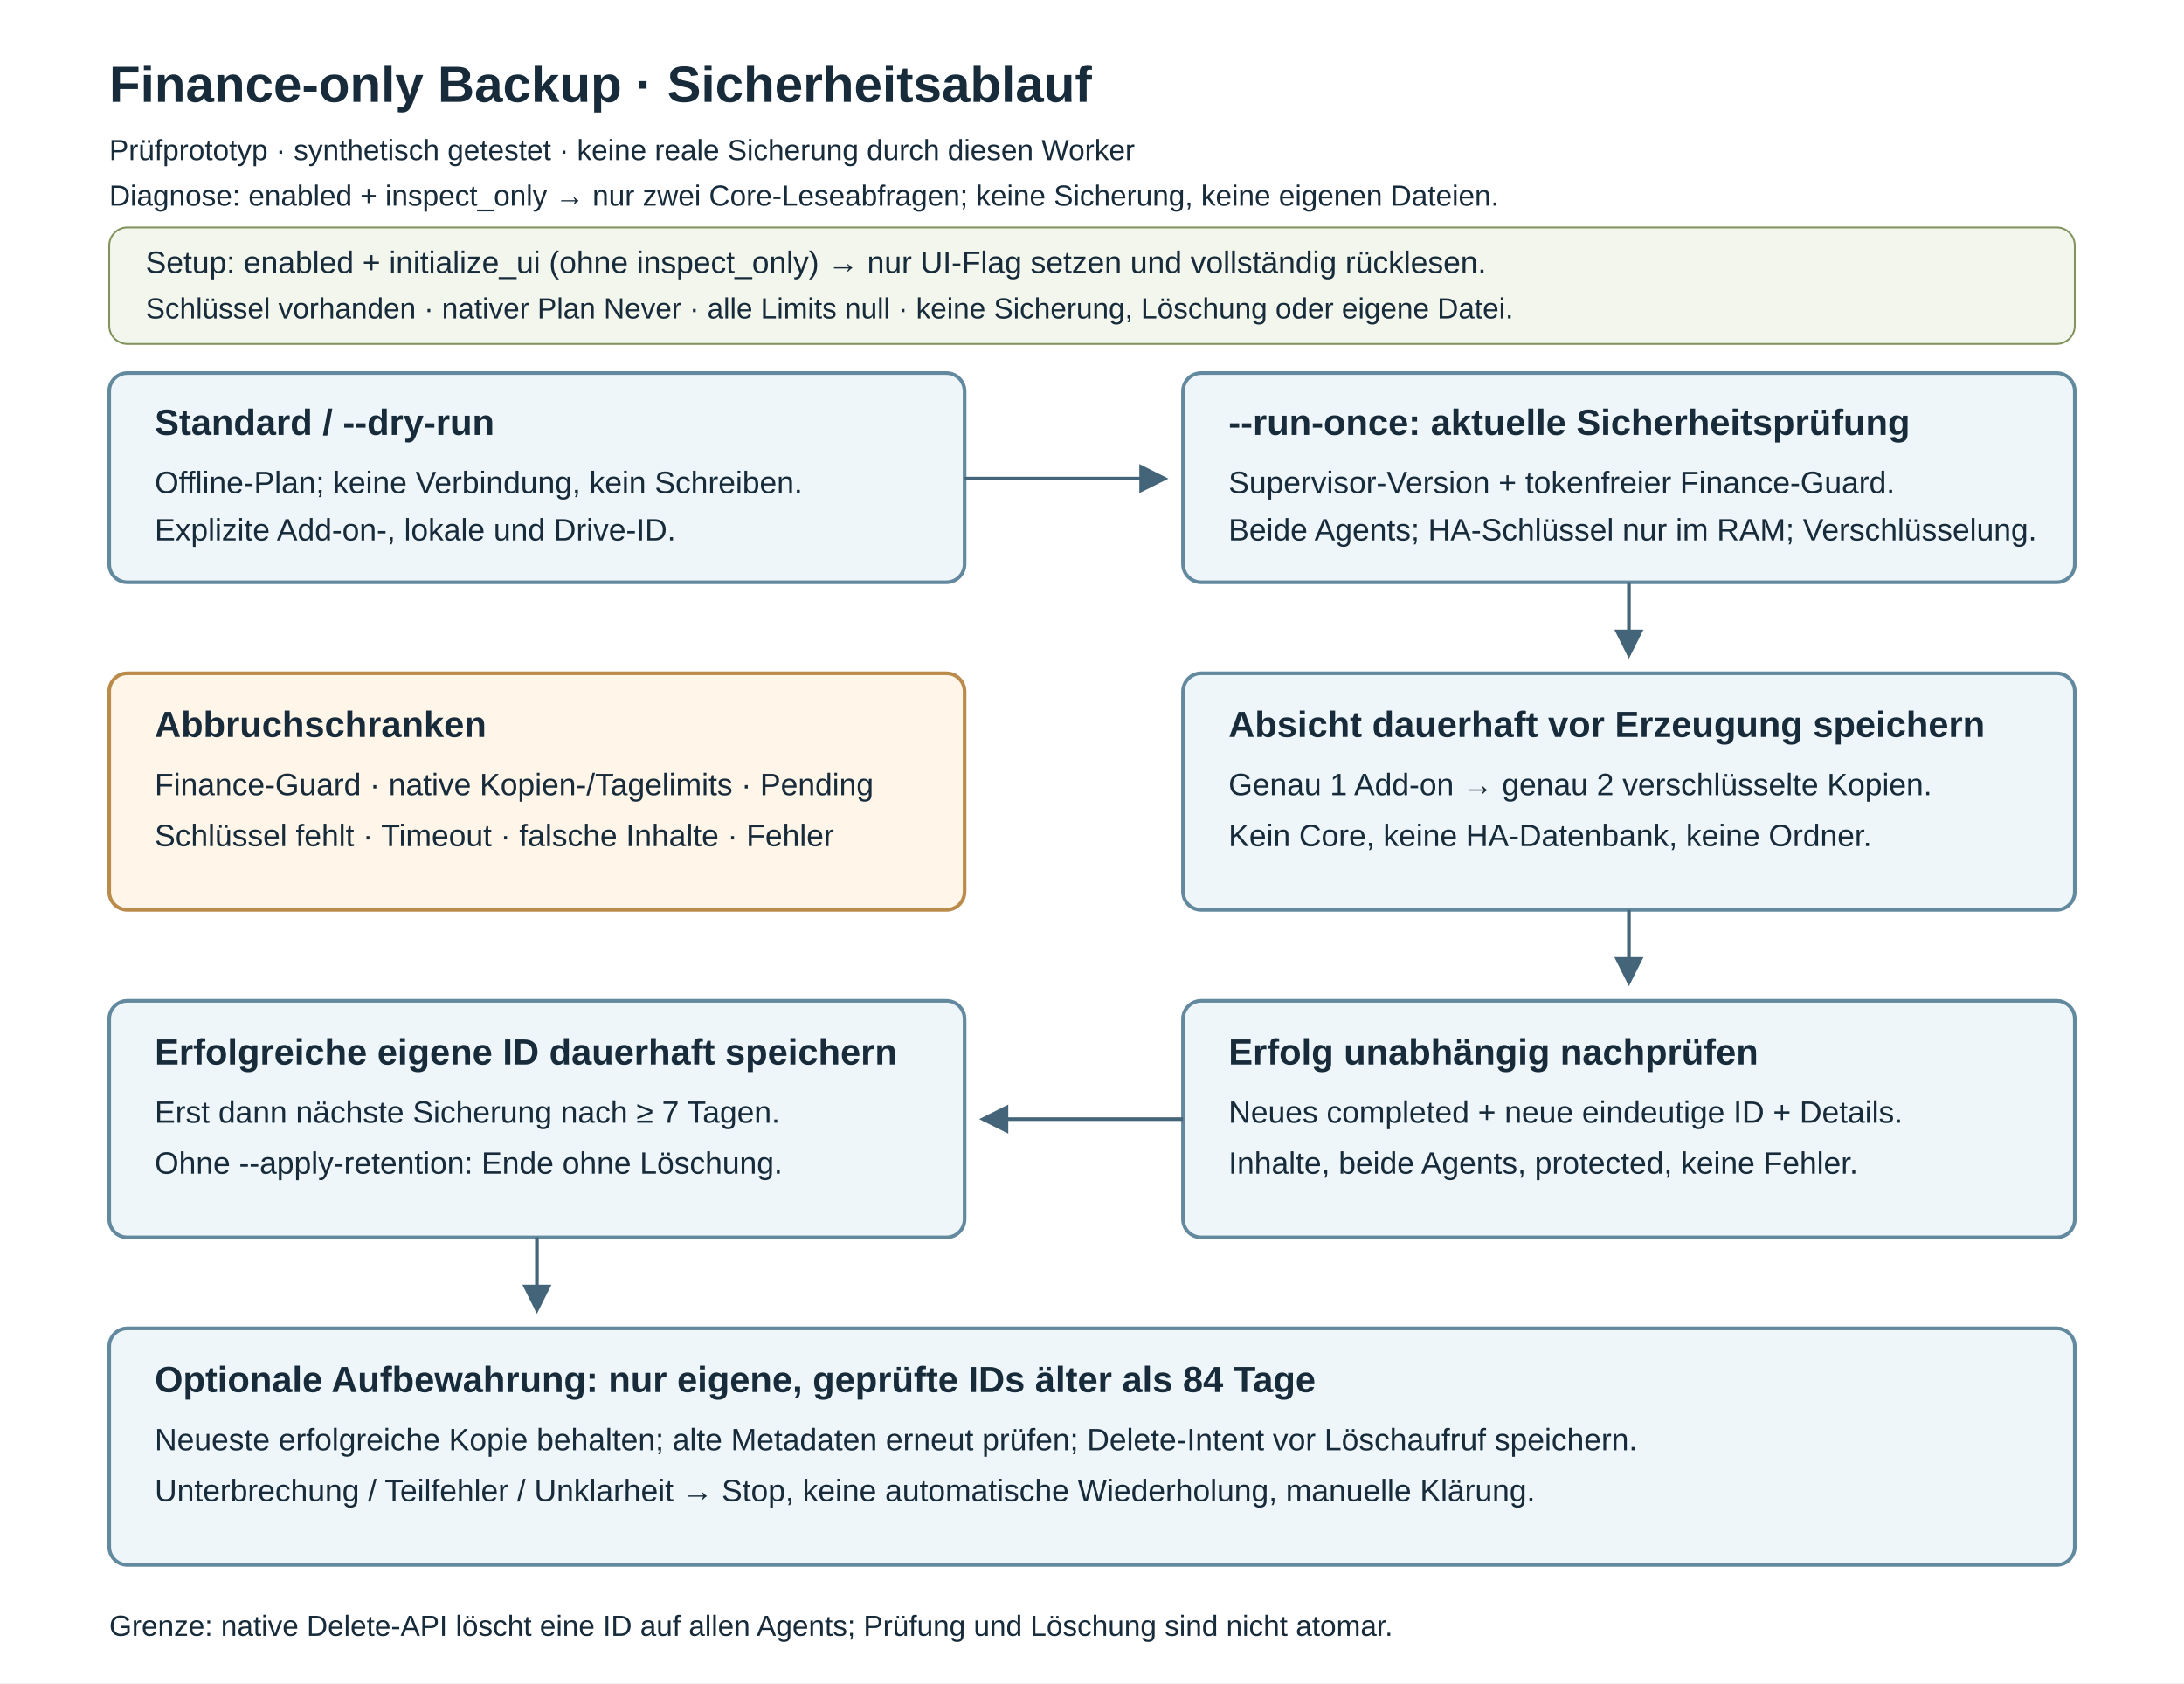
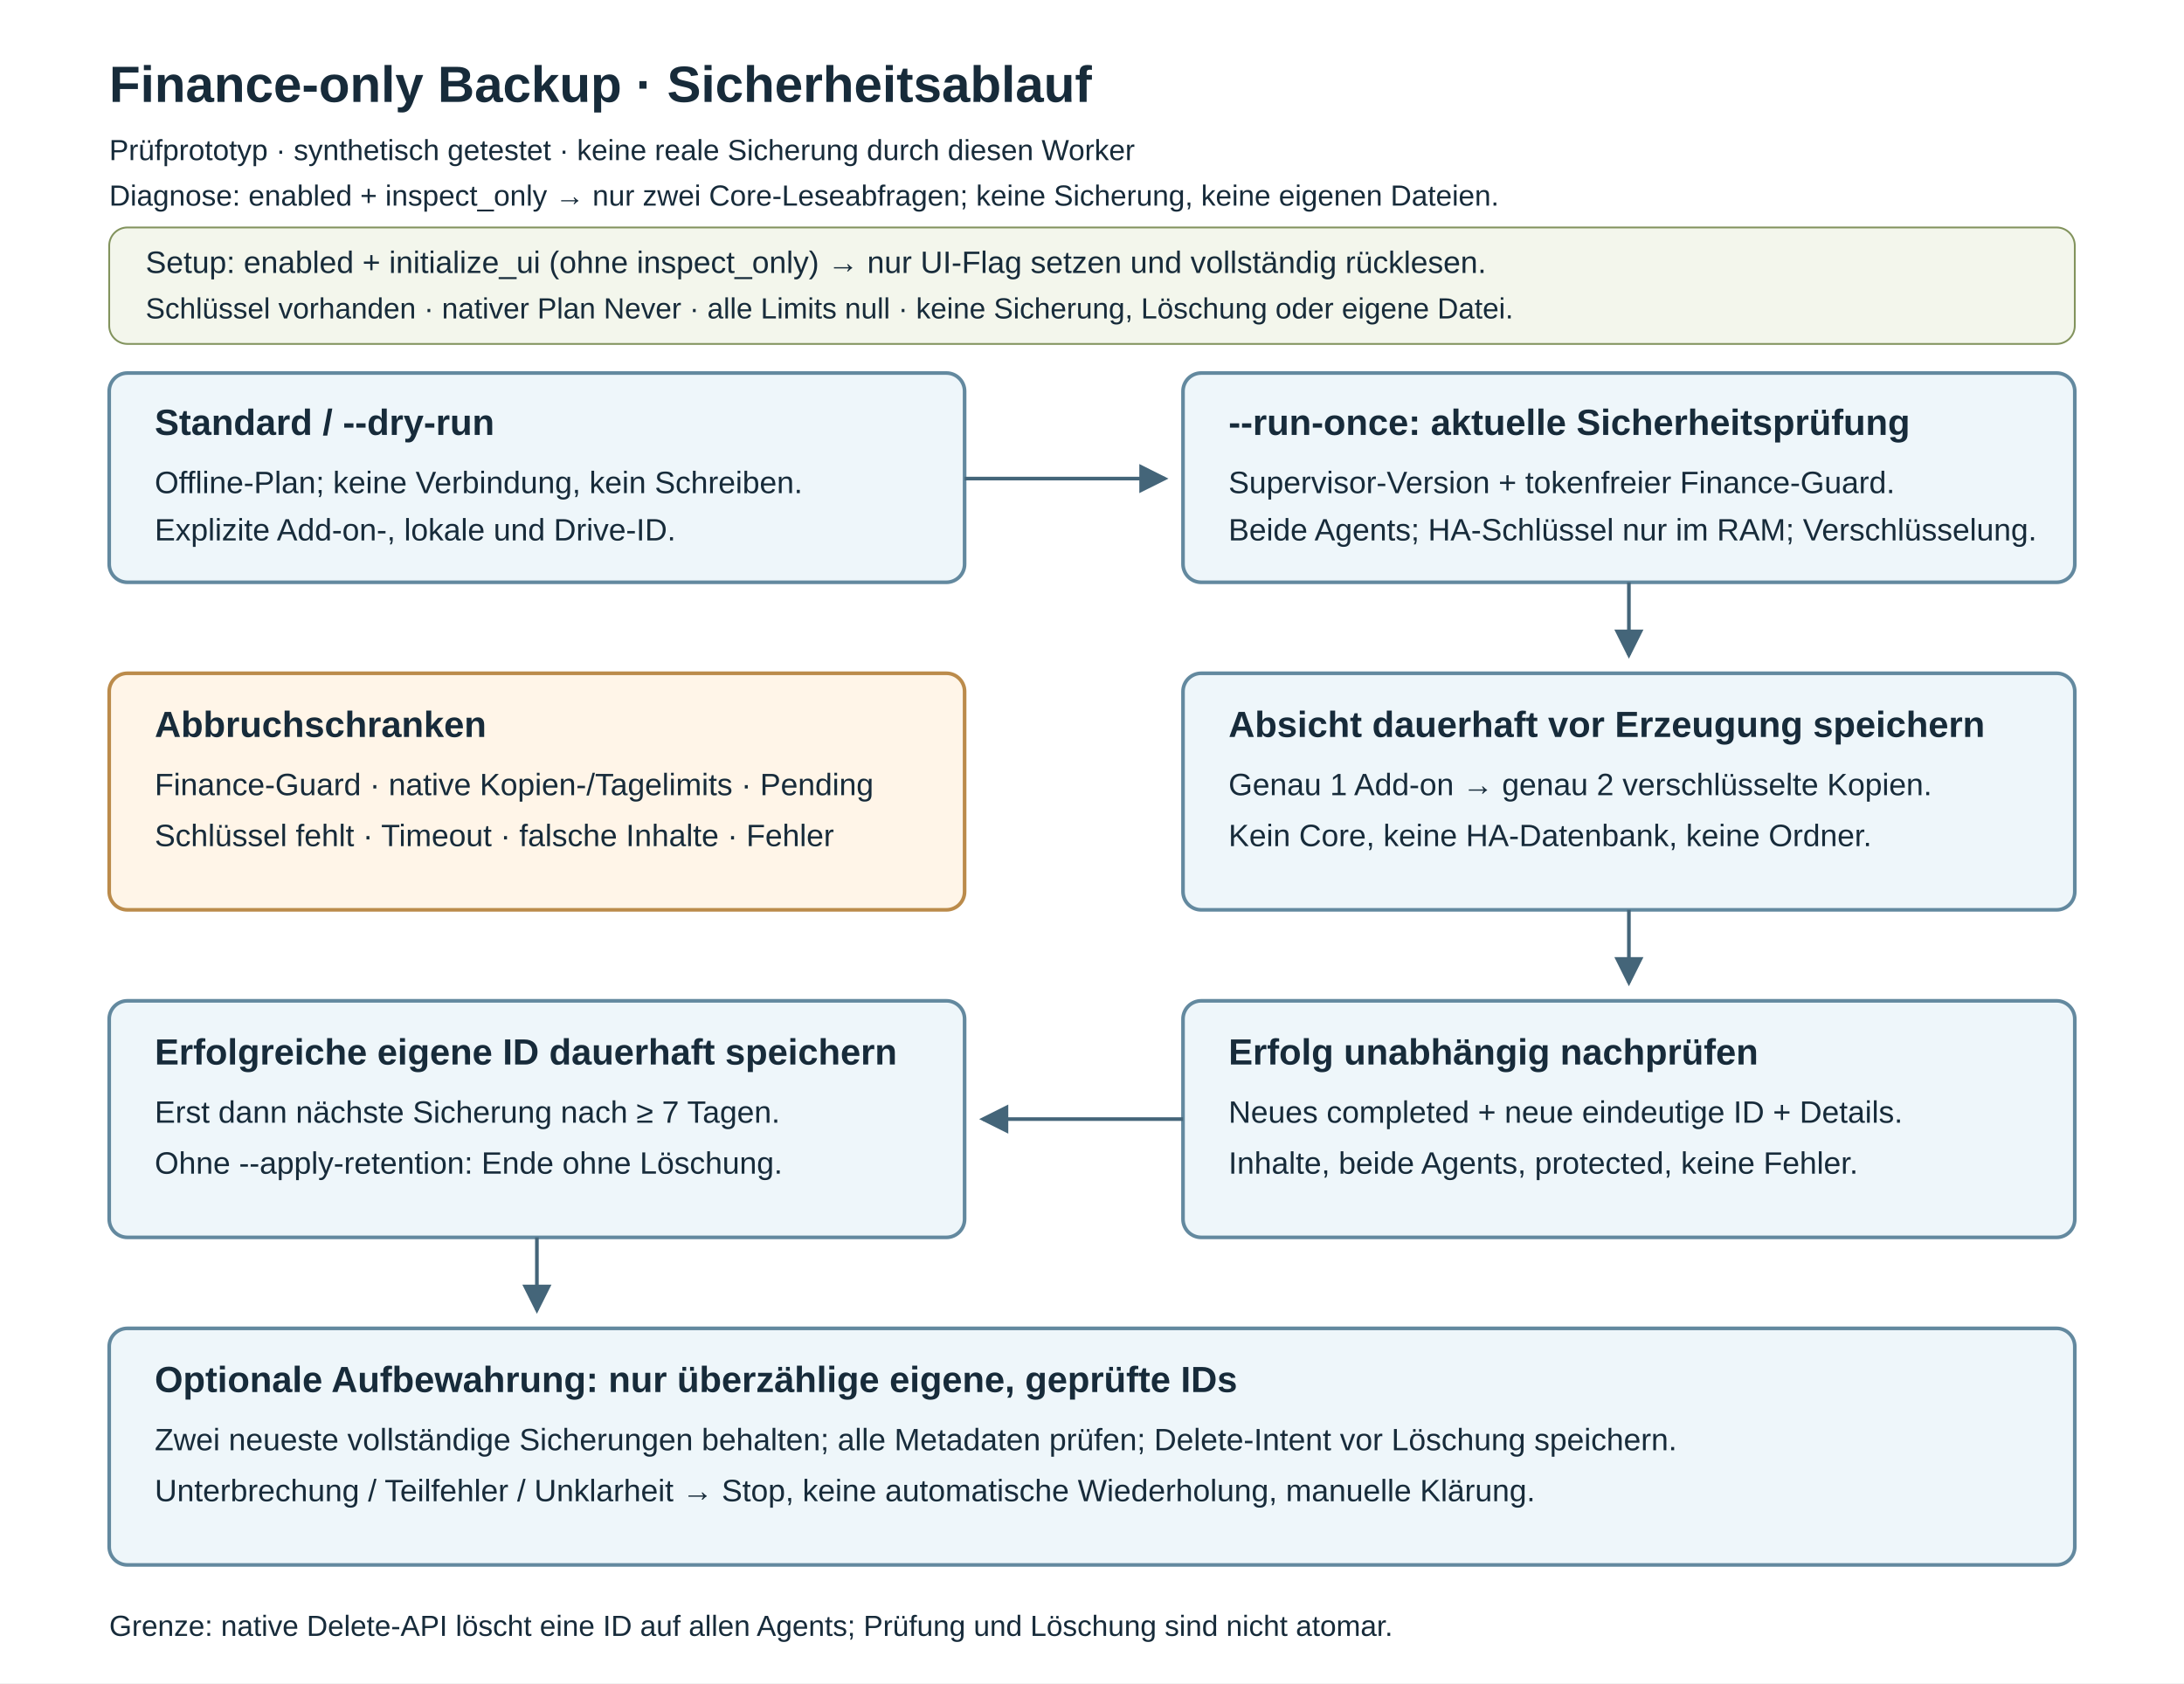
<svg xmlns="http://www.w3.org/2000/svg" width="1200" height="925" viewBox="0 0 1200 925">
  <rect width="1200" height="925" fill="#fff" />
  <style>text{font-family:Arial,sans-serif;fill:#172b3a}.title{font-size:28px;font-weight:bold}.head{font-size:20px;font-weight:bold}.body{font-size:17px}.note{font-size:16px}rect.box{fill:#eef6fa;stroke:#63899f;stroke-width:2}.arrow{stroke:#446579;stroke-width:2;fill:none}</style>
  <defs>
    <marker id="a" markerWidth="8" markerHeight="8" refX="7" refY="4" orient="auto">
      <path d="M0,0 L8,4 L0,8" fill="#446579" />
    </marker>
  </defs>
  <text x="60" y="56" class="title">Finance-only Backup · Sicherheitsablauf</text>
  <text x="60" y="88" class="note">Prüfprototyp · synthetisch getestet · keine reale Sicherung durch diesen Worker</text>
  <text x="60" y="113" class="note">Diagnose: enabled + inspect_only → nur zwei Core-Leseabfragen; keine Sicherung, keine eigenen Dateien.</text>
  <rect x="60" y="125" width="1080" height="64" rx="10" fill="#f3f6ec" stroke="#82935d" />
  <text x="80" y="150" class="body">Setup: enabled + initialize_ui (ohne inspect_only) → nur UI-Flag setzen und vollständig rücklesen.</text>
  <text x="80" y="175" class="note">Schlüssel vorhanden · nativer Plan Never · alle Limits null · keine Sicherung, Löschung oder eigene Datei.</text>
  <g transform="translate(0,75)">
    <rect x="60" y="130" width="470" height="115" rx="10" class="box" />
    <text x="85" y="164" class="head">Standard / --dry-run</text>
    <text x="85" y="196" class="body">Offline-Plan; keine Verbindung, kein Schreiben.</text>
    <text x="85" y="222" class="body">Explizite Add-on-, lokale und Drive-ID.</text>
    <rect x="650" y="130" width="490" height="115" rx="10" class="box" />
    <text x="675" y="164" class="head">--run-once: aktuelle Sicherheitsprüfung</text>
    <text x="675" y="196" class="body">Supervisor-Version + tokenfreier Finance-Guard.</text>
    <text x="675" y="222" class="body">Beide Agents; HA-Schlüssel nur im RAM; Verschlüsselung.</text>
    <path d="M530 188 H640" class="arrow" marker-end="url(#a)" />
    <path d="M895 245 V285" class="arrow" marker-end="url(#a)" />
    <rect x="650" y="295" width="490" height="130" rx="10" class="box" />
    <text x="675" y="330" class="head">Absicht dauerhaft vor Erzeugung speichern</text>
    <text x="675" y="362" class="body">Genau 1 Add-on → genau 2 verschlüsselte Kopien.</text>
    <text x="675" y="390" class="body">Kein Core, keine HA-Datenbank, keine Ordner.</text>
    <path d="M895 425 V465" class="arrow" marker-end="url(#a)" />
    <rect x="650" y="475" width="490" height="130" rx="10" class="box" />
    <text x="675" y="510" class="head">Erfolg unabhängig nachprüfen</text>
    <text x="675" y="542" class="body">Neues completed + neue eindeutige ID + Details.</text>
    <text x="675" y="570" class="body">Inhalte, beide Agents, protected, keine Fehler.</text>
    <path d="M650 540 H540" class="arrow" marker-end="url(#a)" />
    <rect x="60" y="475" width="470" height="130" rx="10" class="box" />
    <text x="85" y="510" class="head">Erfolgreiche eigene ID dauerhaft speichern</text>
    <text x="85" y="542" class="body">Erst dann nächste Sicherung nach ≥ 7 Tagen.</text>
    <text x="85" y="570" class="body">Ohne --apply-retention: Ende ohne Löschung.</text>
    <path d="M295 605 V645" class="arrow" marker-end="url(#a)" />
    <rect x="60" y="655" width="1080" height="130" rx="10" class="box" />
-     <text x="85" y="690" class="head">Optionale Aufbewahrung: nur eigene, geprüfte IDs älter als 84 Tage</text>
-     <text x="85" y="722" class="body">Neueste erfolgreiche Kopie behalten; alte Metadaten erneut prüfen; Delete-Intent vor Löschaufruf speichern.</text>
+     <text x="85" y="690" class="head">Optionale Aufbewahrung: nur überzählige eigene, geprüfte IDs</text>
+     <text x="85" y="722" class="body">Zwei neueste vollständige Sicherungen behalten; alle Metadaten prüfen; Delete-Intent vor Löschung speichern.</text>
    <text x="85" y="750" class="body">Unterbrechung / Teilfehler / Unklarheit → Stop, keine automatische Wiederholung, manuelle Klärung.</text>
    <rect x="60" y="295" width="470" height="130" rx="10" fill="#fff5e8" stroke="#bb8b4b" stroke-width="2" />
    <text x="85" y="330" class="head">Abbruchschranken</text>
    <text x="85" y="362" class="body">Finance-Guard · native Kopien-/Tagelimits · Pending</text>
    <text x="85" y="390" class="body">Schlüssel fehlt · Timeout · falsche Inhalte · Fehler</text>
    <text x="60" y="824" class="note">Grenze: native Delete-API löscht eine ID auf allen Agents; Prüfung und Löschung sind nicht atomar.</text>
  </g>
</svg>
